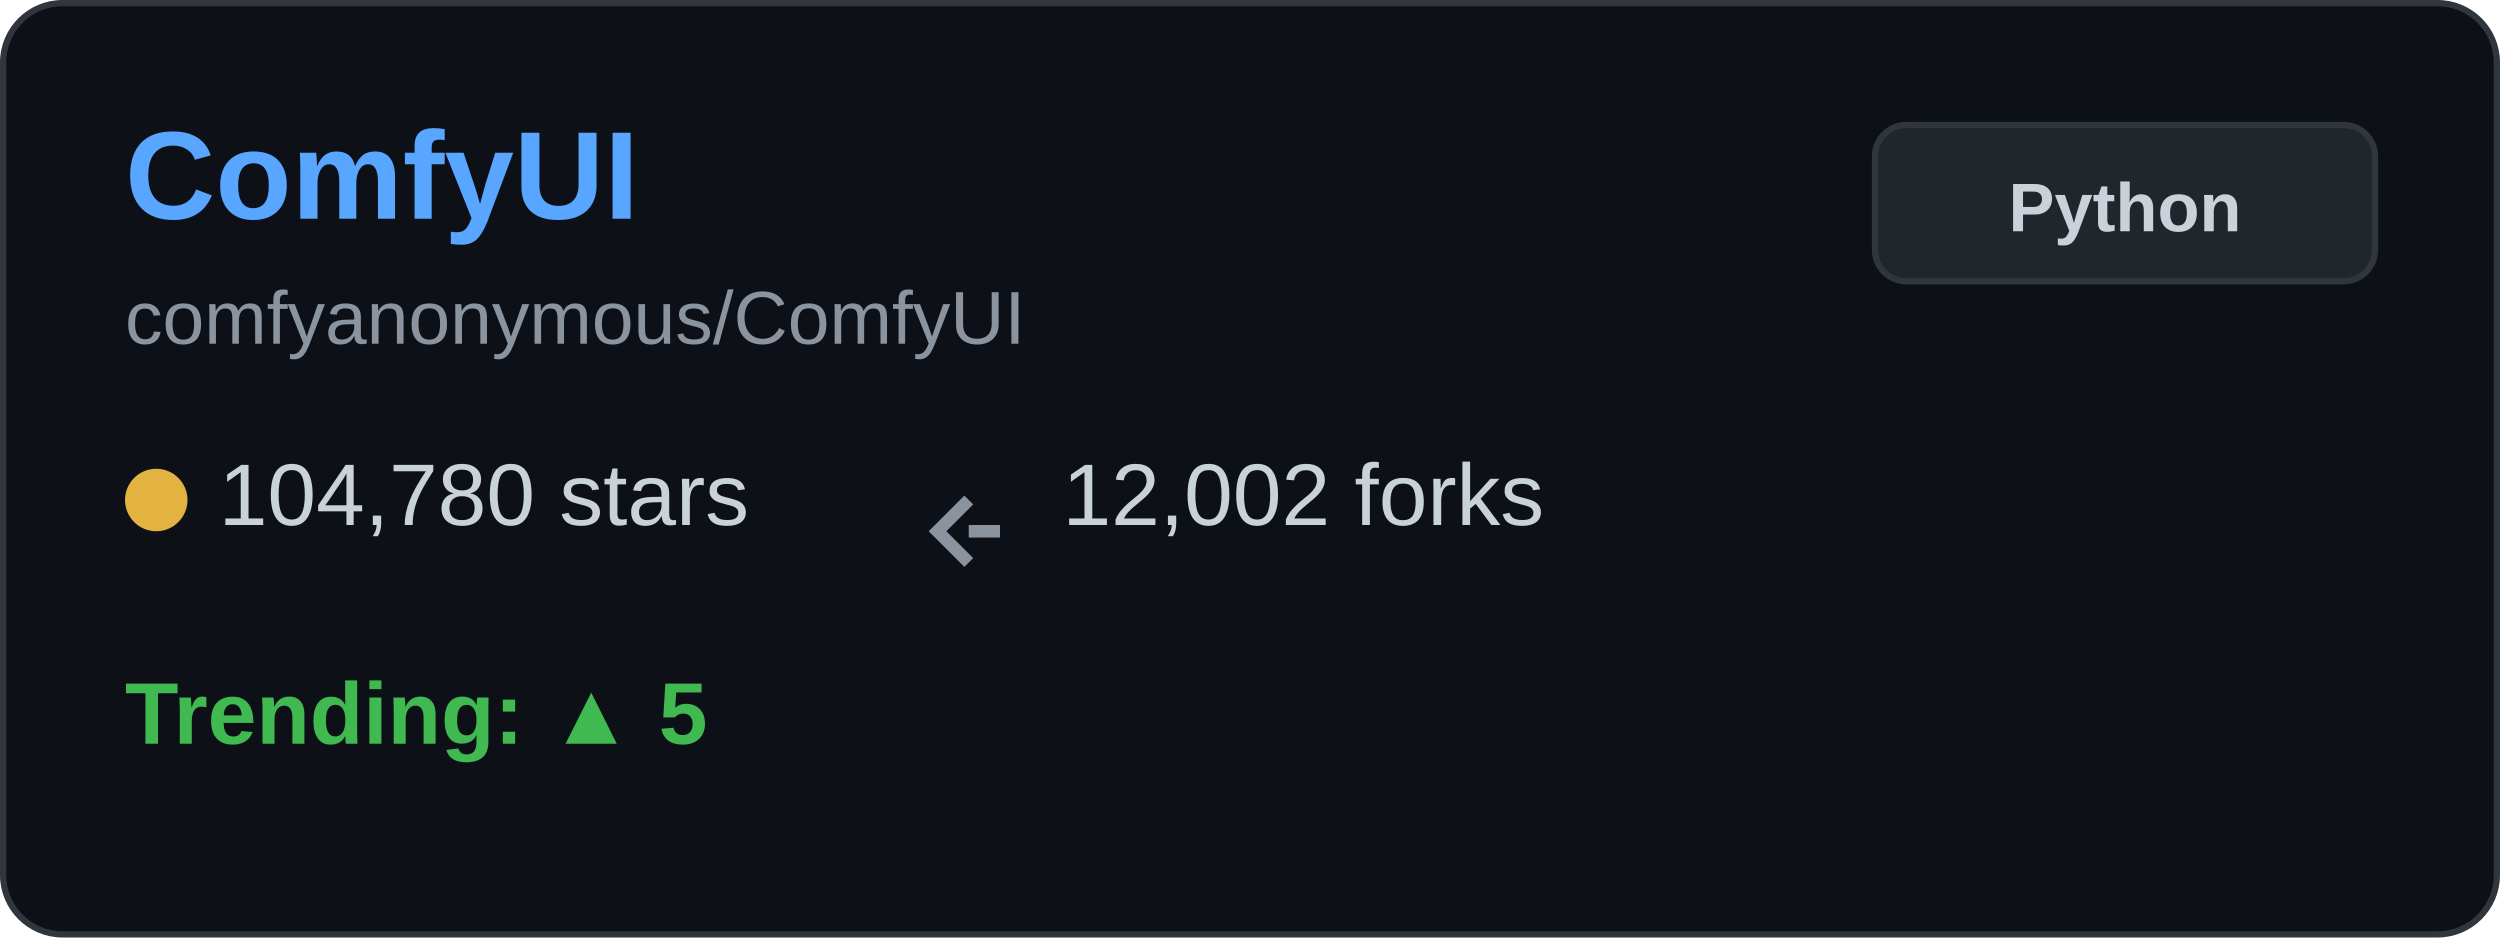
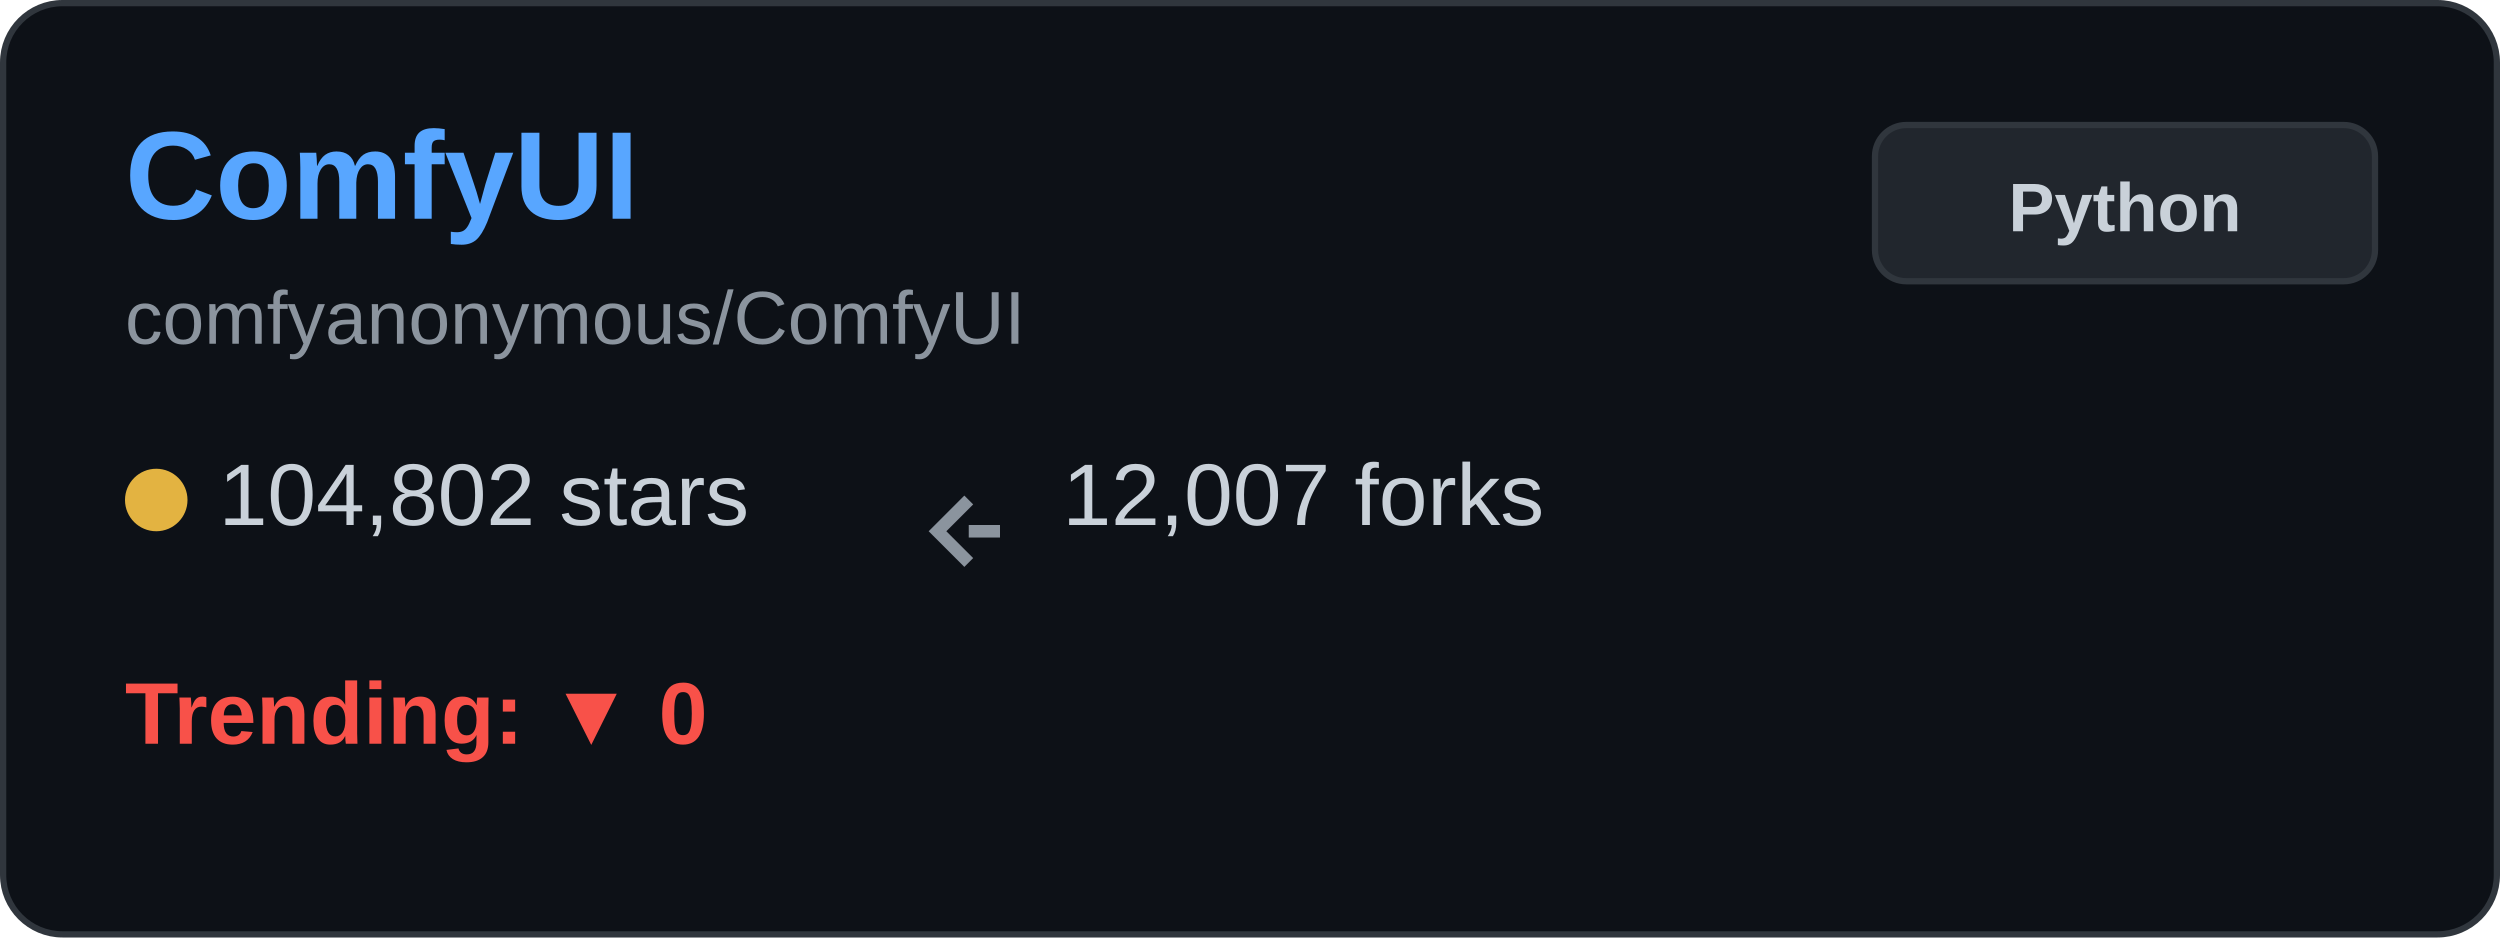
<svg xmlns="http://www.w3.org/2000/svg" width="400" height="150" viewBox="0 0 400 150" fill="none">
  <rect x="0.5" y="0.5" width="399" height="149" rx="9.5" fill="#0d1117" stroke="#30363d" />
  <text x="20" y="35" font-family="Arial, sans-serif" font-size="20" font-weight="bold" fill="#58a6ff">ComfyUI</text>
  <text x="20" y="55" font-family="Arial, sans-serif" font-size="12" fill="#8b949e">comfyanonymous/ComfyUI</text>
  <g transform="translate(20, 80)">
    <circle cx="5" cy="0" r="5" fill="#e3b341" />
-     <text x="15" y="4" font-family="Arial, sans-serif" font-size="14" fill="#c9d1d9">104,780 stars</text>
+     <text x="15" y="4" font-family="Arial, sans-serif" font-size="14" fill="#c9d1d9">104,802 stars</text>
  </g>
  <g transform="translate(150, 80)">
    <path d="M5 0 L0 5 L5 10 M5 5 L10 5" stroke="#8b949e" stroke-width="2" fill="none" />
-     <text x="20" y="4" font-family="Arial, sans-serif" font-size="14" fill="#c9d1d9">12,002 forks</text>
+     <text x="20" y="4" font-family="Arial, sans-serif" font-size="14" fill="#c9d1d9">12,007 forks</text>
  </g>
  <g transform="translate(20, 115)">
-     <text x="0" y="4" font-family="Arial, sans-serif" font-size="14" font-weight="bold" fill="#3fb950">Trending: ▲ 5</text>
+     <text x="0" y="4" font-family="Arial, sans-serif" font-size="14" font-weight="bold" fill="#f85149">Trending: ▼ 0</text>
  </g>
  <rect x="300" y="20" width="80" height="25" rx="5" fill="#21262d" stroke="#30363d" />
  <text x="340" y="37" font-family="Arial, sans-serif" font-size="11" font-weight="bold" fill="#c9d1d9" text-anchor="middle">Python</text>
</svg>
